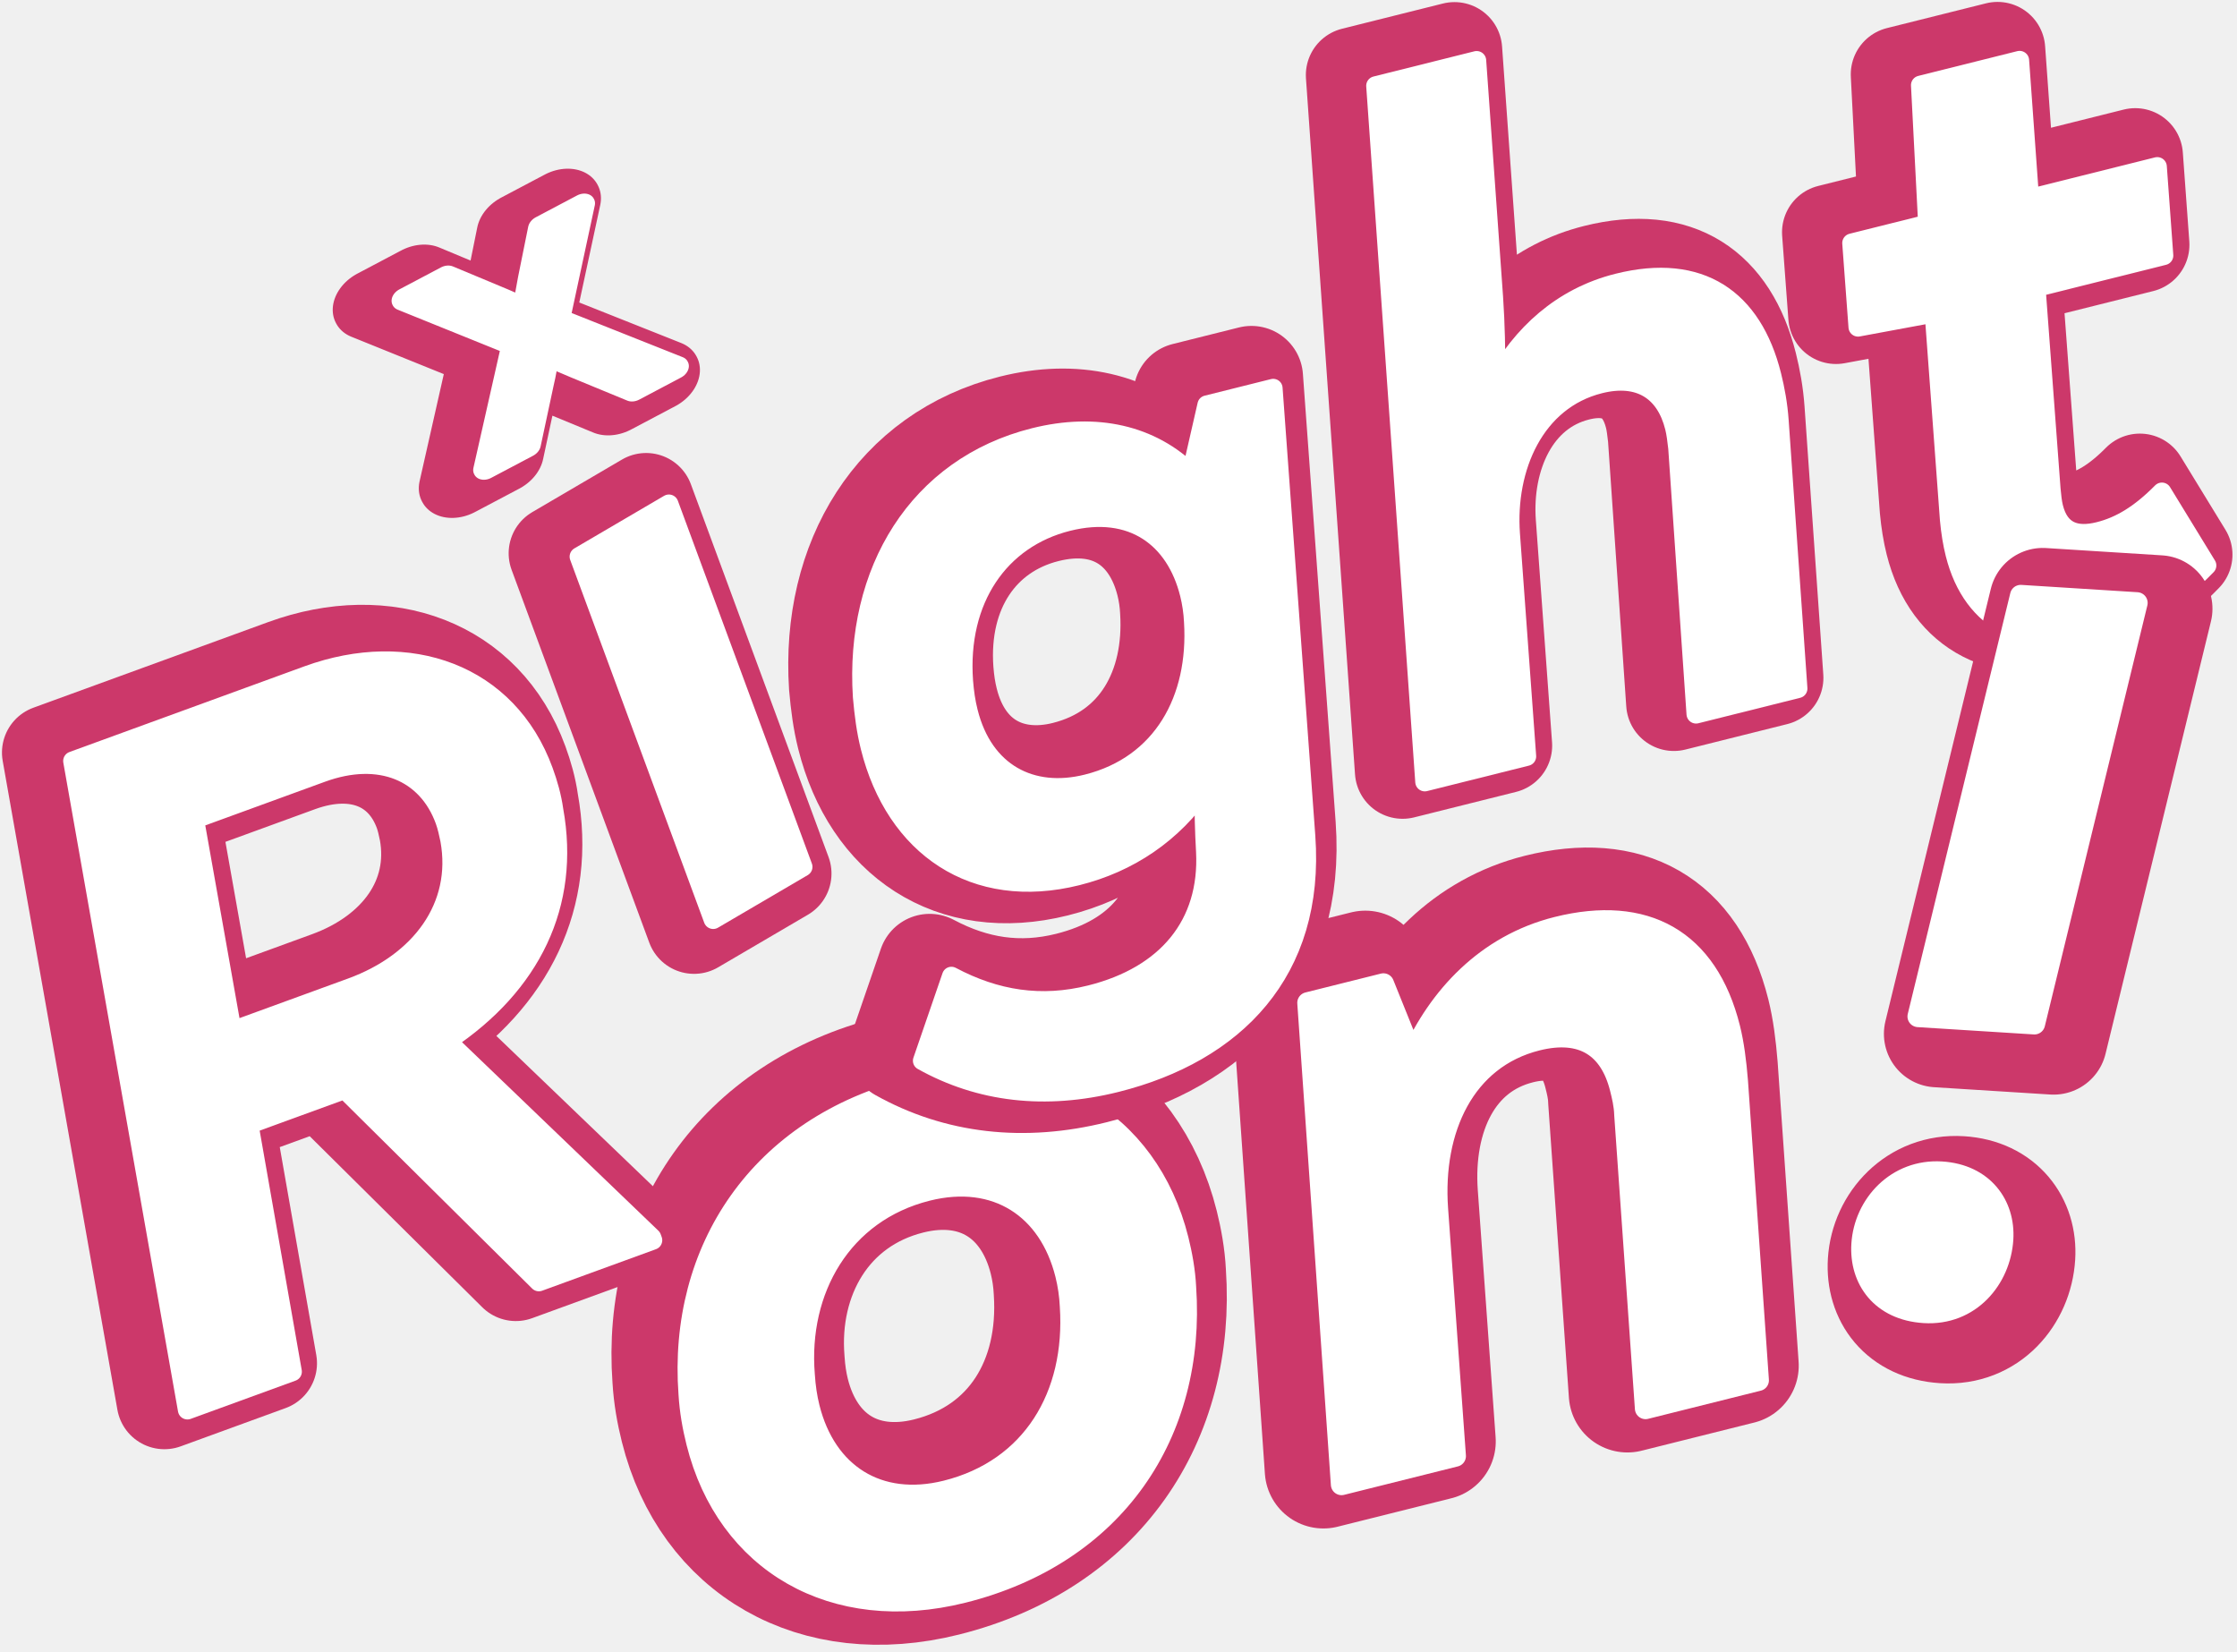
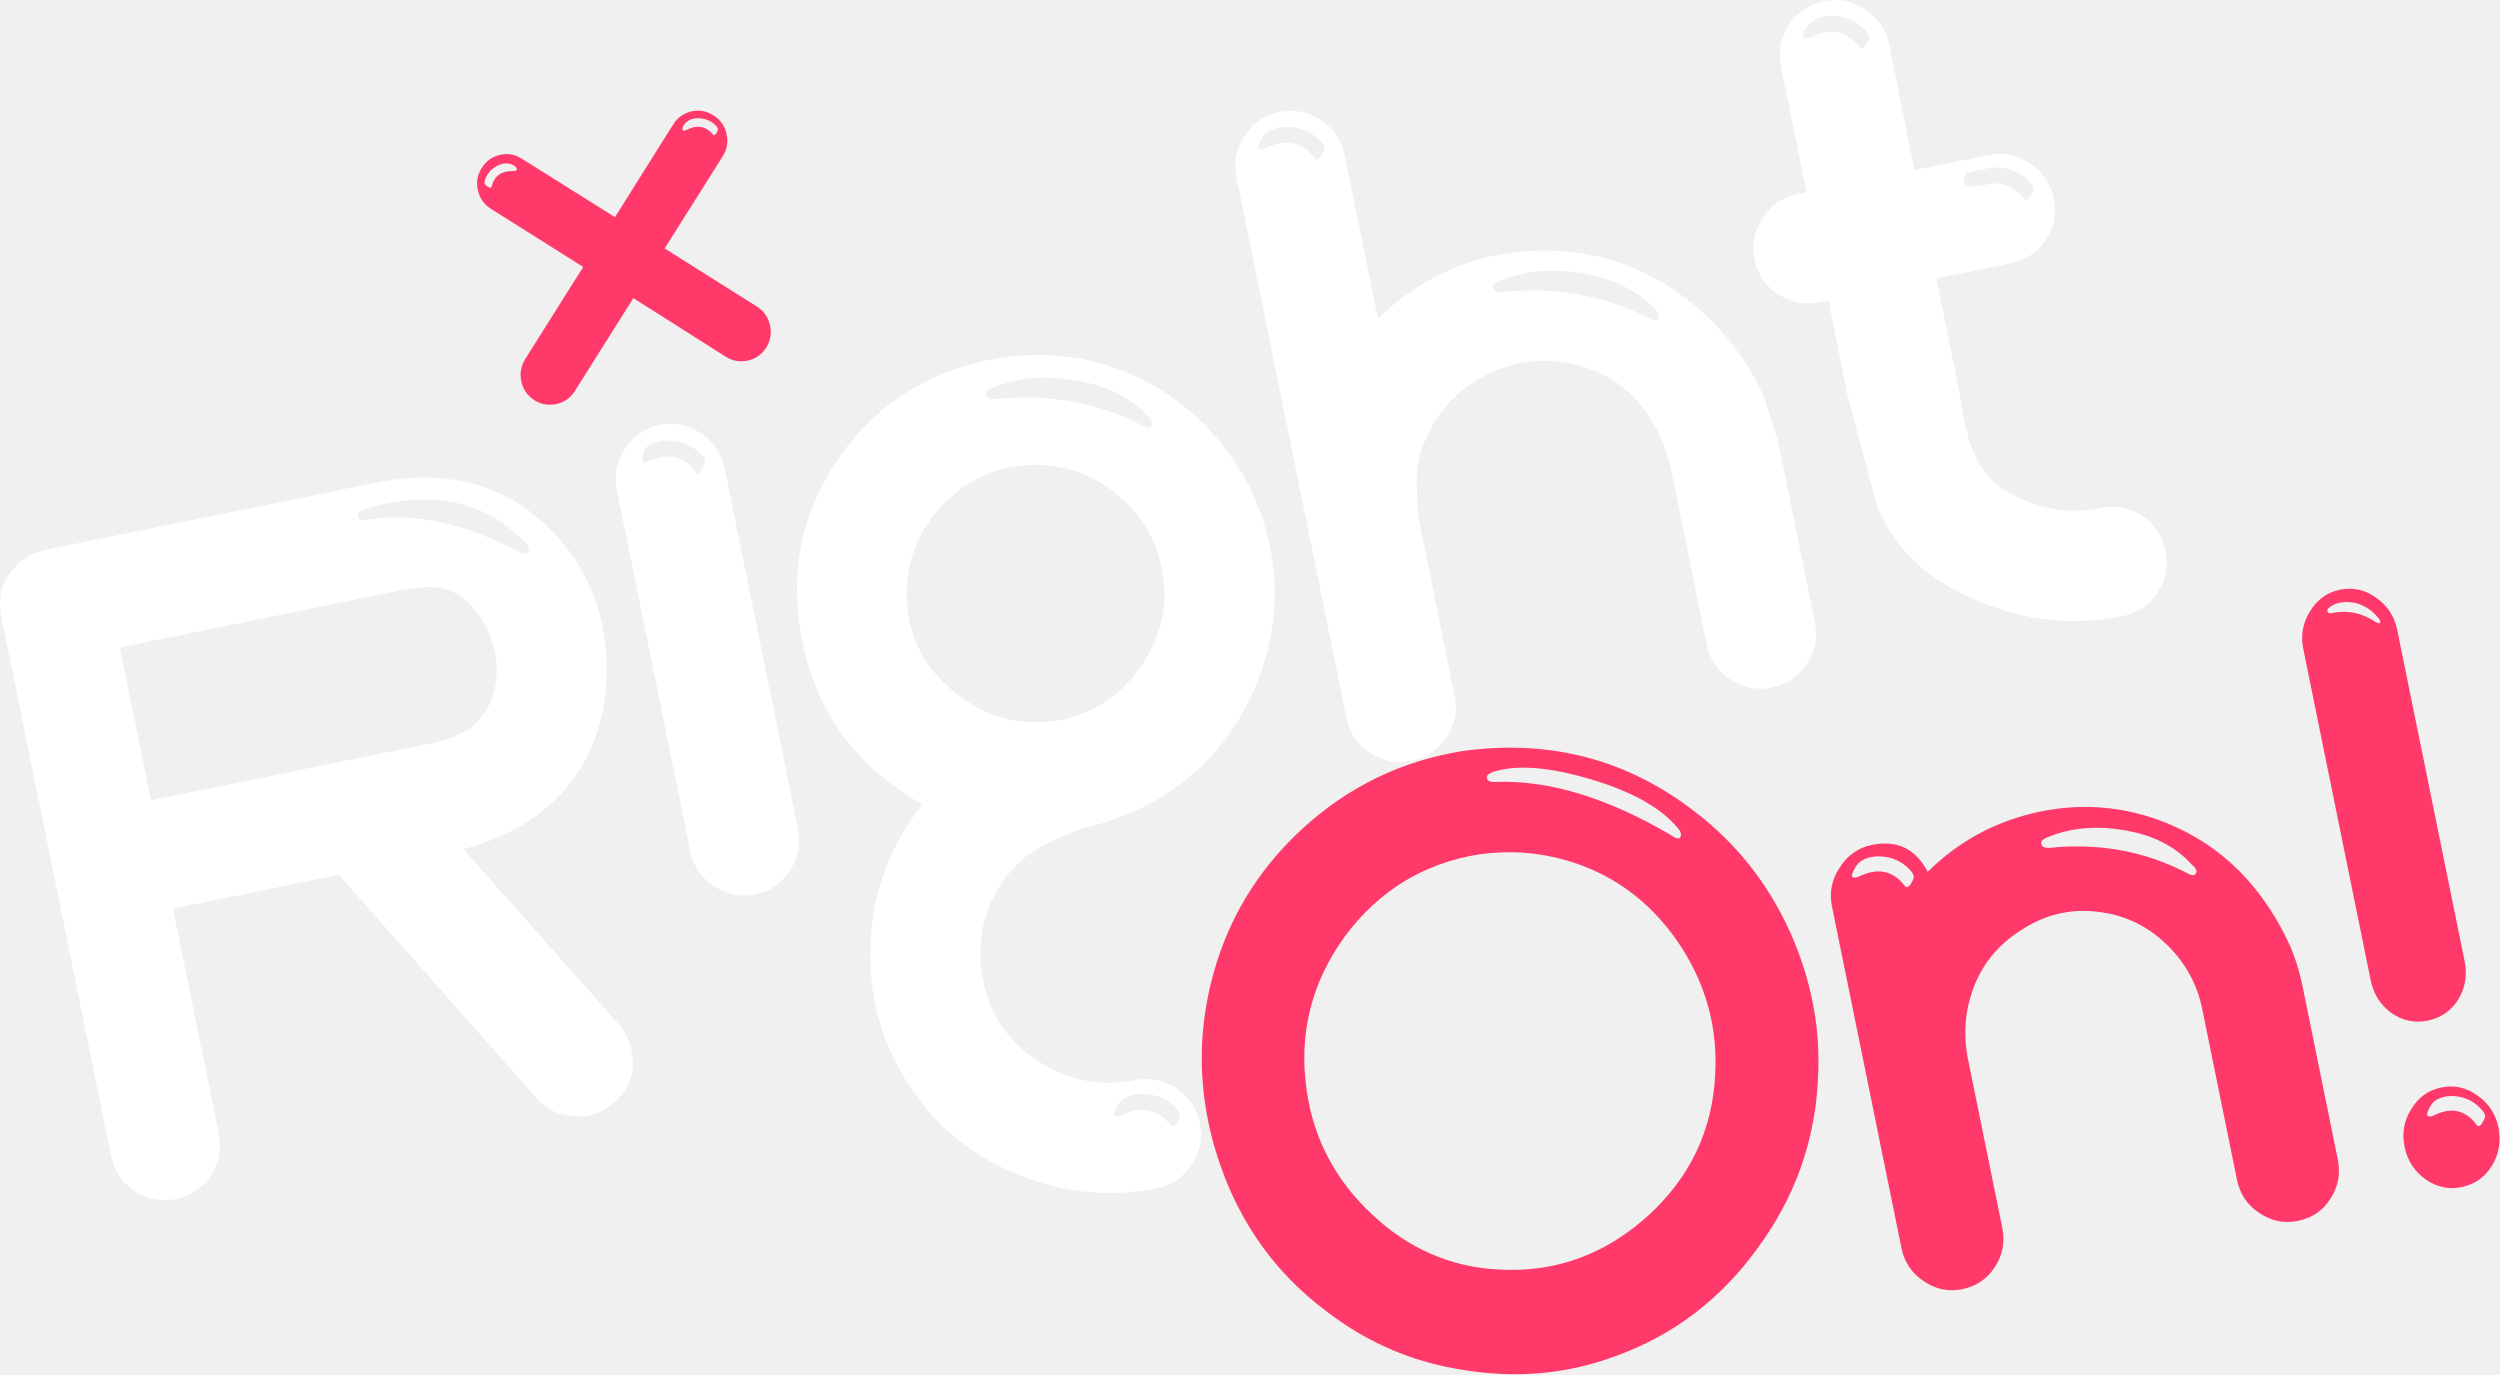
- <svg xmlns="http://www.w3.org/2000/svg" width="100%" height="100%" viewBox="0 0 237 175" version="1.1" xml:space="preserve" style="fill-rule:evenodd;clip-rule:evenodd;stroke-linecap:square;stroke-linejoin:round;stroke-miterlimit:1.414;">
-   <g transform="matrix(1,0,0,1,-1387.45,-190.499)">
-     <g transform="matrix(0.876449,0,0,0.876449,516.438,-36.5049)">
-       <g transform="matrix(0.970147,-0.242518,0.242518,0.970147,-401.53,325.837)">
-         <g>
-           <g transform="matrix(128.845,0,0,128.845,1403.12,484.699)">
-             <path d="M0.243,0.012C0.39,0.012 0.491,-0.08 0.515,-0.215C0.518,-0.23 0.519,-0.246 0.519,-0.26C0.519,-0.376 0.436,-0.458 0.311,-0.458C0.164,-0.458 0.062,-0.364 0.039,-0.231C0.036,-0.215 0.035,-0.2 0.035,-0.185C0.035,-0.069 0.118,0.012 0.243,0.012ZM0.251,-0.084C0.185,-0.084 0.145,-0.127 0.145,-0.191C0.145,-0.201 0.146,-0.211 0.148,-0.222C0.161,-0.301 0.219,-0.362 0.302,-0.362C0.369,-0.362 0.409,-0.318 0.409,-0.254C0.409,-0.244 0.408,-0.234 0.406,-0.224C0.391,-0.141 0.334,-0.084 0.251,-0.084Z" style="fill:rgb(204,56,106);fill-rule:nonzero;stroke:rgb(204,56,106);stroke-width:0.11px;" />
-           </g>
-           <g transform="matrix(128.845,0,0,128.845,1478.9,484.699)">
-             <path d="M0.347,-0.458C0.278,-0.458 0.223,-0.421 0.186,-0.374L0.176,-0.446L0.103,-0.446L0.024,0L0.134,0L0.174,-0.229C0.187,-0.303 0.233,-0.36 0.303,-0.36C0.347,-0.36 0.368,-0.337 0.368,-0.297C0.368,-0.29 0.368,-0.281 0.366,-0.272L0.318,0L0.427,0L0.476,-0.277C0.479,-0.295 0.481,-0.312 0.481,-0.327C0.481,-0.413 0.432,-0.458 0.347,-0.458Z" style="fill:rgb(204,56,106);fill-rule:nonzero;stroke:rgb(204,56,106);stroke-width:0.11px;" />
-           </g>
-           <g transform="matrix(1,0,0,1,3.26718,-0.416053)">
-             <g transform="matrix(128.845,0,0,128.845,1401.55,487.367)">
-               <path d="M0.243,0.012C0.39,0.012 0.491,-0.08 0.515,-0.215C0.518,-0.23 0.519,-0.246 0.519,-0.26C0.519,-0.376 0.436,-0.458 0.311,-0.458C0.164,-0.458 0.062,-0.364 0.039,-0.231C0.036,-0.215 0.035,-0.2 0.035,-0.185C0.035,-0.069 0.118,0.012 0.243,0.012ZM0.251,-0.084C0.185,-0.084 0.145,-0.127 0.145,-0.191C0.145,-0.201 0.146,-0.211 0.148,-0.222C0.161,-0.301 0.219,-0.362 0.302,-0.362C0.369,-0.362 0.409,-0.318 0.409,-0.254C0.409,-0.244 0.408,-0.234 0.406,-0.224C0.391,-0.141 0.334,-0.084 0.251,-0.084Z" style="fill:white;fill-rule:nonzero;stroke:white;stroke-width:0.02px;stroke-linecap:butt;" />
-             </g>
-             <g transform="matrix(128.845,0,0,128.845,1477.33,487.367)">
-               <path d="M0.347,-0.458C0.278,-0.458 0.223,-0.421 0.186,-0.374L0.176,-0.446L0.103,-0.446L0.024,0L0.134,0L0.174,-0.229C0.187,-0.303 0.233,-0.36 0.303,-0.36C0.347,-0.36 0.368,-0.337 0.368,-0.297C0.368,-0.29 0.368,-0.281 0.366,-0.272L0.318,0L0.427,0L0.476,-0.277C0.479,-0.295 0.481,-0.312 0.481,-0.327C0.481,-0.413 0.432,-0.458 0.347,-0.458Z" style="fill:white;fill-rule:nonzero;stroke:white;stroke-width:0.02px;stroke-linecap:butt;" />
-             </g>
-           </g>
+ <svg xmlns="http://www.w3.org/2000/svg" width="100%" height="100%" viewBox="0 0 1391 765" version="1.1" xml:space="preserve" style="fill-rule:evenodd;clip-rule:evenodd;stroke-linejoin:round;stroke-miterlimit:1.414;">
+   <g transform="matrix(1,0,0,1,-1080.03,-805.565)">
+     <g>
+       <g transform="matrix(0.85636,-0.174218,0.174218,0.85636,-170.205,643.777)">
+         <g transform="matrix(1,0,0,1,0,116.895)">
+           <path d="M1357.61,938.535L1357.61,1085.02C1357.61,1094.79 1354.19,1103.09 1347.35,1109.92C1340.52,1116.76 1332.31,1120.18 1322.74,1120.18C1312.98,1120.18 1304.68,1116.76 1297.84,1109.92C1291,1103.09 1287.59,1094.79 1287.59,1085.02L1287.59,733.75C1287.78,723.789 1291.2,715.586 1297.84,709.14C1304.68,702.5 1312.98,698.984 1322.74,698.594L1542.18,698.594C1589.05,699.961 1623.23,718.906 1644.72,755.429C1655.85,774.375 1661.41,794.785 1661.41,816.66C1661.41,824.863 1660.63,833.164 1659.07,841.562C1653.21,873.789 1638.27,898.691 1614.25,916.269C1595.5,929.551 1572.84,936.875 1546.28,938.242L1621.28,1067.73C1624.21,1073.4 1625.67,1079.26 1625.67,1085.31C1625.67,1088.24 1625.38,1091.27 1624.79,1094.39C1622.25,1103.77 1616.69,1110.8 1608.09,1115.49C1602.62,1118.81 1596.96,1120.47 1591.1,1120.47C1587.98,1120.47 1584.75,1119.98 1581.43,1119C1572.06,1116.66 1565.03,1111.29 1560.34,1102.89L1465.42,938.535L1357.61,938.535ZM1357.61,868.222L1542.18,868.222C1565.61,868.027 1580.85,857.969 1587.88,838.047C1590.03,831.797 1591.1,825.449 1591.1,819.004C1591.1,811.387 1589.54,803.672 1586.41,795.859C1580.16,780.234 1569.62,771.543 1554.77,769.785L1542.18,768.906L1357.61,768.906L1357.61,868.222ZM1623.62,754.551C1606.04,726.816 1578.8,712.949 1541.88,712.949C1537.39,712.949 1532.8,713.144 1528.11,713.535C1524.6,714.121 1522.84,715.293 1522.84,717.051C1522.84,719.394 1524.69,720.566 1528.41,720.566C1557.9,721.738 1587.98,734.824 1618.64,759.824C1620.59,761.191 1622.16,761.875 1623.33,761.875C1623.72,761.875 1624.21,761.582 1624.79,760.996C1625.18,760.605 1625.38,760.019 1625.38,759.238C1625.38,758.066 1624.79,756.504 1623.62,754.551Z" style="fill:white;fill-rule:nonzero;" />
+         </g>
+         <path d="M1757.67,1085.31C1757.67,1094.88 1754.25,1103.09 1747.42,1109.92C1740.58,1116.95 1732.28,1120.47 1722.52,1120.47C1712.94,1120.47 1704.74,1116.95 1697.91,1109.92C1691.07,1103.09 1687.65,1094.88 1687.65,1085.31L1687.65,850.644C1687.65,841.074 1691.07,832.871 1697.91,826.035C1704.74,819.004 1712.94,815.488 1722.52,815.488C1732.28,815.488 1740.58,819.004 1747.42,826.035C1754.25,832.871 1757.67,841.074 1757.67,850.644L1757.67,1085.31ZM1745.95,841.269C1742.44,834.629 1737.16,830.039 1730.13,827.5C1726.81,826.328 1723.59,825.742 1720.47,825.742C1717.73,825.742 1715.19,826.23 1712.85,827.207C1710.89,827.988 1709.92,828.672 1709.92,829.258C1708.36,832.383 1707.57,834.629 1707.57,835.996C1707.57,836.777 1707.97,837.168 1708.75,837.168C1712.46,836.191 1715.78,835.703 1718.71,835.703C1728.08,835.703 1735.02,840.39 1739.51,849.765C1740.29,850.547 1740.88,850.937 1741.27,850.937C1744.39,846.836 1746.05,844.687 1746.25,844.492C1746.44,844.297 1746.54,844.004 1746.54,843.613C1746.54,843.027 1746.34,842.246 1745.95,841.269Z" style="fill:white;fill-rule:nonzero;" />
+         <path d="M1838.4,1085.61C1834.3,1082.09 1830.2,1078.18 1826.1,1073.89C1798.17,1044.79 1784.2,1009.82 1784.2,969.004L1784.2,966.953C1784.59,924.961 1799.24,889.609 1828.15,860.898C1849.83,839.023 1876,825.156 1906.66,819.297C1916.82,817.539 1926.88,816.66 1936.84,816.66C1956.57,816.66 1975.9,820.469 1994.85,828.086C2022.78,839.804 2045.34,858.554 2062.52,884.336C2079.32,910.117 2087.82,938.144 2088.01,968.418C2088.01,998.105 2079.71,1025.74 2063.11,1051.33C2046.51,1076.91 2024.73,1095.66 1997.78,1107.58C1978.25,1115.98 1957.64,1120.37 1935.96,1120.76C1914.28,1123.89 1899.05,1128.57 1890.26,1134.82C1876.39,1143.81 1866.23,1156.11 1859.79,1171.74C1855.88,1181.89 1853.93,1192.25 1853.93,1202.79C1853.93,1208.26 1854.42,1213.73 1855.39,1219.2C1859.11,1237.95 1868.68,1253.48 1884.11,1265.78C1899.14,1278.28 1916.43,1284.53 1935.96,1284.53C1945.53,1284.53 1953.73,1287.95 1960.57,1294.79C1967.6,1301.82 1971.12,1310.12 1971.12,1319.69C1971.12,1329.26 1967.6,1337.56 1960.57,1344.59C1953.73,1351.43 1945.53,1354.84 1935.96,1354.84C1905.49,1354.65 1877.37,1346.05 1851.59,1329.06C1825.41,1311.68 1806.66,1289.12 1795.34,1261.39C1787.52,1242.64 1783.62,1223.5 1783.62,1203.96C1783.62,1193.61 1784.69,1183.26 1786.84,1172.91C1792.89,1142.44 1806.66,1116.46 1828.15,1094.98C1831.47,1091.66 1834.89,1088.54 1838.4,1085.61ZM1935.96,1050.45C1958.42,1050.06 1977.56,1041.95 1993.38,1026.13C2009.59,1010.12 2017.7,990.879 2017.7,968.418C2017.7,949.277 2011.55,932.09 1999.24,916.855C1986.74,901.621 1971.12,892.051 1952.37,888.144C1946.51,886.972 1940.75,886.387 1935.08,886.387C1919.65,886.387 1904.91,890.976 1890.84,900.156C1871.7,912.851 1859.89,930.137 1855.39,952.012C1854.22,957.871 1853.64,963.535 1853.64,969.004C1853.64,987.558 1859.98,1004.45 1872.68,1019.69C1889.09,1039.61 1910.18,1049.86 1935.96,1050.45ZM2028.25,871.738C2019.07,857.285 2005,846.64 1986.06,839.804C1974.14,835.312 1962.43,833.066 1950.9,833.066C1945.63,833.066 1940.36,833.554 1935.08,834.531C1931.57,835.117 1929.81,836.191 1929.81,837.754L1929.81,838.047C1929.81,840.195 1931.57,841.465 1935.08,841.855C1968.87,845.176 1998.27,856.797 2023.27,876.719C2025.22,878.281 2026.78,879.062 2027.95,879.062C2028.34,879.062 2028.83,878.867 2029.42,878.476C2029.81,877.89 2030,877.207 2030,876.426C2030,875.254 2029.42,873.691 2028.25,871.738ZM1959.11,1309.14C1955.59,1302.5 1950.32,1297.91 1943.29,1295.37C1939.97,1294.2 1936.74,1293.61 1933.62,1293.61C1930.88,1293.61 1928.34,1294.1 1926,1295.08C1924.05,1295.86 1922,1297.71 1919.85,1300.64C1918.87,1301.82 1918.38,1302.79 1918.38,1303.57C1918.38,1304.55 1919.36,1305.04 1921.31,1305.04L1921.9,1305.04C1925.61,1304.06 1928.93,1303.57 1931.86,1303.57C1941.23,1303.57 1948.17,1308.26 1952.66,1317.64C1953.05,1318.03 1953.44,1318.22 1953.83,1318.22C1954.81,1318.22 1955.88,1317.54 1957.06,1316.17C1958.81,1314.41 1959.69,1312.95 1959.69,1311.78L1959.69,1311.48C1959.69,1310.9 1959.5,1310.12 1959.11,1309.14Z" style="fill:white;fill-rule:nonzero;" />
+         <path d="M2113.96,734.043C2113.96,724.472 2117.38,716.269 2124.21,709.433C2131.24,702.402 2139.54,698.887 2149.11,698.887C2158.68,698.887 2166.98,702.402 2174.01,709.433C2180.85,716.269 2184.27,724.472 2184.27,734.043L2184.27,840.39C2210.05,823.984 2237.1,815.781 2265.42,815.781C2275.77,815.781 2286.22,816.855 2296.77,819.004C2326.46,824.863 2352.04,838.828 2373.53,860.898C2394.03,881.992 2407.9,907.578 2415.13,937.656L2418.35,968.125L2418.35,1085.31C2418.35,1095.08 2414.93,1103.38 2408.1,1110.21C2401.07,1117.05 2392.76,1120.47 2383.2,1120.47C2373.62,1120.47 2365.32,1117.05 2358.29,1110.21C2351.46,1103.38 2348.04,1095.08 2348.04,1085.31L2348.04,968.125C2345.11,930.429 2328.51,905.234 2298.23,892.539C2288.08,888.242 2277.73,886.094 2267.18,886.094C2261.51,886.094 2255.95,886.679 2250.48,887.851C2234.07,891.172 2220.01,898.594 2208.29,910.117C2200.68,917.929 2194.82,926.621 2190.72,936.191C2188.96,940.293 2186.81,950.937 2184.27,968.125L2184.27,1085.31C2184.27,1095.08 2180.85,1103.38 2174.01,1110.21C2166.98,1117.05 2158.68,1120.47 2149.11,1120.47C2139.54,1120.47 2131.24,1117.05 2124.21,1110.21C2117.38,1103.38 2113.96,1095.08 2113.96,1085.31L2113.96,734.043ZM2171.97,724.082C2168.45,717.441 2163.18,712.851 2156.14,710.312C2152.82,709.14 2149.6,708.554 2146.48,708.554C2143.74,708.554 2141.2,709.043 2138.86,710.019C2136.91,710.801 2134.86,712.656 2132.71,715.586C2131.73,716.758 2131.24,717.734 2131.24,718.515C2131.24,719.492 2132.22,719.98 2134.17,719.98L2134.76,719.98C2138.47,719.004 2141.79,718.515 2144.72,718.515C2154.09,718.515 2161.03,723.203 2165.52,732.578C2165.91,732.969 2166.3,733.164 2166.69,733.164C2167.67,733.164 2168.74,732.48 2169.91,731.113C2171.67,729.355 2172.55,727.89 2172.55,726.719L2172.55,726.426C2172.55,725.84 2172.36,725.058 2171.97,724.082ZM2358.29,869.394C2349.11,854.941 2335.05,844.297 2316.11,837.461C2304.19,832.969 2292.47,830.722 2280.95,830.722C2275.68,830.722 2270.4,831.211 2265.13,832.187C2261.61,832.773 2259.86,833.847 2259.86,835.41L2259.86,835.703C2259.86,837.851 2261.61,839.121 2265.13,839.512C2298.92,842.832 2328.31,854.453 2353.31,874.375C2355.26,875.937 2356.83,876.719 2358,876.719C2358.39,876.719 2358.88,876.523 2359.47,876.133C2359.86,875.547 2360.05,874.863 2360.05,874.082C2360.05,872.91 2359.47,871.347 2358.29,869.394Z" style="fill:white;fill-rule:nonzero;" />
+         <path d="M2611,1120.47C2579.75,1120.47 2550.64,1111.39 2523.69,1093.22C2494.59,1074.08 2477.3,1049.77 2471.84,1020.27L2467.44,945.566L2467.73,886.094L2461.88,886.094C2452.3,886.094 2444.1,882.773 2437.26,876.133C2430.23,869.297 2426.72,860.898 2426.72,850.937C2426.72,841.367 2430.23,833.164 2437.26,826.328C2444.1,819.297 2452.3,815.781 2461.88,815.781L2467.73,815.781L2467.73,734.043C2467.73,724.472 2471.15,716.172 2477.99,709.14C2484.82,702.304 2493.12,698.887 2502.89,698.887C2512.66,698.887 2520.86,702.402 2527.5,709.433C2534.53,716.269 2538.05,724.472 2538.05,734.043L2537.75,815.781L2586.09,815.781C2595.66,815.781 2603.87,819.297 2610.7,826.328C2617.73,833.164 2621.25,841.367 2621.25,850.937C2621.25,860.898 2617.73,869.297 2610.7,876.133C2603.87,882.773 2595.66,886.094 2586.09,886.094L2537.75,886.094L2537.75,945.566C2537.75,947.715 2537.66,954.746 2537.46,966.66C2537.26,971.152 2537.17,975.156 2537.17,978.672C2537.17,982.383 2537.26,985.703 2537.46,988.633C2538.83,1005.62 2544.2,1018.32 2553.57,1026.72C2570.18,1042.34 2589.32,1050.16 2611,1050.16C2620.76,1050.16 2629.06,1053.48 2635.9,1060.12C2642.73,1067.15 2646.15,1075.55 2646.15,1085.31C2646.15,1095.08 2642.73,1103.38 2635.9,1110.21C2629.06,1117.05 2620.76,1120.47 2611,1120.47ZM2526.03,724.082C2522.52,717.441 2517.25,712.851 2510.22,710.312C2506.89,709.14 2503.67,708.554 2500.55,708.554C2497.81,708.554 2495.27,709.043 2492.93,710.019C2490.98,710.801 2488.83,712.461 2486.48,715C2485.7,716.562 2485.31,717.734 2485.31,718.515C2485.31,719.492 2486.29,719.98 2488.24,719.98L2488.83,719.98C2492.54,719.004 2495.86,718.515 2498.79,718.515C2508.16,718.515 2515.1,723.203 2519.59,732.578C2519.98,732.969 2520.37,733.164 2520.76,733.164C2521.74,733.164 2522.81,732.48 2523.98,731.113C2525.74,729.355 2526.62,727.89 2526.62,726.719L2526.62,726.426C2526.62,725.84 2526.43,725.058 2526.03,724.082ZM2609.24,839.512C2605.72,832.871 2600.45,828.281 2593.42,825.742C2590.1,824.57 2586.88,823.984 2583.75,823.984L2569.69,823.984C2568.12,825.742 2567.34,827.402 2567.34,828.965C2567.34,829.355 2567.44,829.844 2567.64,830.429C2568.42,832.383 2570.27,833.457 2573.2,833.652C2576.13,833.847 2579.06,833.945 2581.99,833.945C2591.37,833.945 2598.3,838.633 2602.79,848.008C2603.18,848.398 2603.57,848.594 2603.97,848.594C2604.94,848.594 2606.01,847.91 2607.19,846.543C2608.95,844.785 2609.82,843.32 2609.82,842.148L2609.82,841.855C2609.82,841.269 2609.63,840.488 2609.24,839.512Z" style="fill:white;fill-rule:nonzero;" />
+       </g>
+       <g transform="matrix(0.797507,-0.162245,0.165047,0.811277,21.7949,877.222)">
+         <g transform="matrix(0.998475,0.0546457,-0.0557565,0.998475,-771.241,-0.301186)">
+           <path d="M2985.45,769.199C2946.97,769.59 2913.86,783.359 2886.13,810.508C2858.59,838.242 2844.82,871.347 2844.82,909.824C2844.82,942.637 2855.47,972.129 2876.75,998.301C2898.04,1024.67 2924.8,1040.98 2957.03,1047.23C2966.79,1049.18 2976.36,1050.16 2985.74,1050.16C3012.5,1050.16 3038.08,1042.25 3062.5,1026.43C3095.31,1004.94 3115.43,975.449 3122.85,937.949C3124.8,928.379 3125.78,918.906 3125.78,909.531C3125.78,887.656 3120.5,866.269 3109.96,845.371C3094.72,815.683 3072.16,794.297 3042.28,781.211C3024.51,773.398 3005.56,769.394 2985.45,769.199ZM2986.03,698.887C3045.6,699.863 3095.5,721.054 3135.74,762.461C3160.15,787.265 3177.34,816.562 3187.3,850.351C3193.16,870.273 3196.09,890.293 3196.09,910.41C3196.09,924.277 3194.62,938.144 3191.7,952.012C3183.49,992.832 3164.25,1028.28 3133.98,1058.36C3103.9,1088.63 3068.45,1107.87 3027.63,1116.07C3013.76,1119 2999.9,1120.47 2986.03,1120.47C2965.72,1120.47 2945.31,1117.34 2924.8,1111.09C2890.62,1101.13 2861.13,1083.55 2836.32,1058.36C2806.25,1028.67 2787.11,992.734 2778.9,950.547C2776.17,936.289 2774.8,922.129 2774.8,908.066C2774.8,881.113 2780.07,854.746 2790.62,828.965C2806.64,790.097 2832.42,758.75 2867.97,734.922C2903.12,711.484 2941.79,699.472 2983.98,698.887L2986.03,698.887ZM3121.68,770.664C3112.3,755.625 3094.04,741.953 3066.89,729.648C3045.21,719.883 3027.05,715 3012.4,715C3009.08,715 3005.95,715.195 3003.02,715.586C2999.51,716.367 2997.75,717.441 2997.75,718.808C2997.75,721.152 2999.61,722.422 3003.32,722.617C3039.64,726.523 3077.53,744.101 3116.99,775.351C3118.75,777.109 3120.21,777.988 3121.38,777.988C3121.97,777.988 3122.46,777.695 3122.85,777.109C3123.24,776.719 3123.43,776.035 3123.43,775.058C3123.43,773.887 3122.85,772.422 3121.68,770.664Z" style="fill:rgb(255,58,106);fill-rule:nonzero;" />
+         </g>
+         <g transform="matrix(1,0,0,1,-826.513,161.454)">
+           <path d="M3222.03,850.937C3222.03,841.367 3225.55,833.164 3232.58,826.328C3239.42,819.297 3247.62,815.781 3257.19,815.781C3274.77,815.781 3286,824.179 3290.88,840.976C3316.08,824.765 3343.91,816.562 3374.38,816.367C3405.04,816.367 3432.97,824.668 3458.17,841.269C3490.59,862.558 3512.07,893.613 3522.62,934.433C3525.16,944.004 3526.43,955.234 3526.43,968.125L3526.43,1085.31C3526.43,1095.08 3523.01,1103.38 3516.18,1110.21C3509.53,1117.05 3501.23,1120.47 3491.27,1120.47C3481.7,1120.47 3473.5,1117.05 3466.66,1110.21C3459.63,1103.38 3456.12,1095.08 3456.12,1085.31L3456.12,968.125C3456.12,951.719 3451.53,936.582 3442.35,922.715C3432.97,908.652 3420.86,898.594 3406.02,892.539C3395.67,888.242 3385.32,886.094 3374.97,886.094C3365.2,886.094 3355.34,888.047 3345.38,891.953C3325.06,899.57 3310.22,913.047 3300.84,932.383C3295.57,942.929 3292.74,954.844 3292.35,968.125L3292.35,1085.31C3292.35,1095.08 3288.93,1103.38 3282.09,1110.21C3275.26,1117.05 3266.96,1120.47 3257.19,1120.47C3247.62,1120.47 3239.42,1117.05 3232.58,1110.21C3225.55,1103.38 3222.03,1095.08 3222.03,1085.31L3222.03,850.937ZM3468.72,871.445C3459.93,856.992 3446.06,846.347 3427.11,839.512C3415,835.019 3403.28,832.773 3391.96,832.773C3386.49,832.773 3381.22,833.262 3376.14,834.238C3372.62,834.824 3370.86,835.898 3370.86,837.461L3370.86,837.754C3370.86,839.902 3372.62,841.172 3376.14,841.562C3409.73,844.883 3439.12,856.504 3464.32,876.426C3466.08,877.988 3467.54,878.769 3468.72,878.769C3469.3,878.769 3469.79,878.574 3470.18,878.183C3470.76,877.597 3471.06,877.012 3471.06,876.426C3471.06,875.058 3470.28,873.398 3468.72,871.445ZM3280.34,839.219C3276.82,832.578 3271.55,827.988 3264.51,825.449C3261.2,824.277 3257.97,823.691 3254.85,823.691C3252.11,823.691 3249.57,824.179 3247.23,825.156C3245.28,825.937 3243.23,827.793 3241.08,830.722C3240.1,831.894 3239.61,832.871 3239.61,833.652C3239.61,834.629 3240.59,835.117 3242.54,835.117L3243.13,835.117C3246.84,834.14 3250.16,833.652 3253.09,833.652C3262.47,833.652 3269.4,838.34 3273.89,847.715C3274.28,848.105 3274.67,848.301 3275.06,848.301C3276.04,848.301 3277.11,847.617 3278.28,846.25C3280.04,844.492 3280.92,843.027 3280.92,841.855L3280.92,841.562C3280.92,840.976 3280.73,840.195 3280.34,839.219Z" style="fill:rgb(255,58,106);fill-rule:nonzero;" />
+         </g>
+         <g transform="matrix(0.935925,1.82725e-17,6.64772e-18,0.971851,-570.164,192.671)">
+           <path d="M3613.61,967.832C3613.61,977.597 3610.19,985.996 3603.35,993.027C3596.51,999.668 3588.22,1002.99 3578.45,1002.99C3568.88,1002.99 3560.68,999.668 3553.84,993.027C3547,985.996 3543.59,977.597 3543.59,967.832L3543.59,734.043C3543.59,724.472 3547,716.269 3553.84,709.433C3560.68,702.402 3568.88,698.887 3578.45,698.887C3588.22,698.887 3596.51,702.402 3603.35,709.433C3610.19,716.269 3613.61,724.472 3613.61,734.043L3613.61,967.832ZM3578.45,1120.47C3568.88,1120.47 3560.68,1117.05 3553.84,1110.21C3547,1103.18 3543.59,1094.88 3543.59,1085.31C3543.59,1075.74 3547,1067.54 3553.84,1060.7C3560.68,1053.67 3568.88,1050.16 3578.45,1050.16C3588.22,1050.16 3596.51,1053.67 3603.35,1060.7C3610.19,1067.54 3613.61,1075.74 3613.61,1085.31C3613.61,1094.88 3610.19,1103.18 3603.35,1110.21C3596.51,1117.05 3588.22,1120.47 3578.45,1120.47ZM3601.89,723.496C3598.37,716.855 3593.1,712.168 3586.07,709.433C3582.75,708.262 3579.62,707.676 3576.69,707.676C3573.76,707.676 3571.12,708.164 3568.78,709.14C3567.22,709.922 3566.44,710.605 3566.44,711.191L3566.44,712.07C3566.44,713.047 3567.22,713.535 3568.78,713.535C3580.89,713.535 3591.24,717.734 3599.84,726.133C3600.62,726.719 3601.2,727.012 3601.59,727.012C3601.79,727.012 3601.98,726.914 3602.18,726.719C3602.57,726.523 3602.76,726.328 3602.76,726.133C3602.76,725.351 3602.47,724.472 3601.89,723.496ZM3605.11,1072.42C3601.59,1065.78 3596.32,1061.19 3589.29,1058.65C3585.97,1057.48 3582.75,1056.89 3579.62,1056.89C3576.89,1056.89 3574.35,1057.38 3572,1058.36C3570.05,1059.14 3568,1061 3565.85,1063.93C3564.88,1065.1 3564.39,1066.07 3564.39,1066.86C3564.39,1067.83 3565.36,1068.32 3567.32,1068.32L3567.9,1068.32C3571.61,1067.34 3574.93,1066.86 3577.86,1066.86C3587.24,1066.86 3594.17,1071.54 3598.66,1080.92C3599.06,1081.31 3599.45,1081.5 3599.84,1081.5C3600.81,1081.5 3601.89,1080.82 3603.06,1079.45C3604.82,1077.69 3605.7,1076.23 3605.7,1075.06L3605.7,1074.77C3605.7,1074.18 3605.5,1073.4 3605.11,1072.42Z" style="fill:rgb(255,58,106);fill-rule:nonzero;" />
        </g>
      </g>
-       <g transform="matrix(1.63351,-0.408347,0.181412,0.725704,-1245.85,773.903)">
-         <g transform="matrix(68.1314,-16.1152,7.15934,153.359,1348.64,285.166)">
-           <path d="M0.62,-0.459C0.623,-0.473 0.624,-0.487 0.624,-0.501C0.624,-0.61 0.539,-0.68 0.426,-0.68L0.164,-0.68L0.044,0L0.161,0L0.207,-0.259L0.314,-0.259L0.436,0L0.563,0L0.563,-0.003L0.432,-0.27C0.535,-0.295 0.603,-0.36 0.62,-0.459ZM0.507,-0.467C0.495,-0.397 0.434,-0.357 0.357,-0.357L0.224,-0.357L0.263,-0.579L0.405,-0.579C0.47,-0.579 0.509,-0.542 0.509,-0.488C0.509,-0.481 0.508,-0.474 0.507,-0.467Z" style="fill:rgb(204,56,106);fill-rule:nonzero;stroke:rgb(204,56,106);stroke-width:0.1px;stroke-miterlimit:2;" />
-         </g>
-         <g transform="matrix(67.3155,0,2.1028e-15,151.523,1408.49,234.123)">
-           <path d="M0.472,-0.446L0.438,-0.379C0.407,-0.43 0.353,-0.457 0.285,-0.457C0.157,-0.457 0.064,-0.365 0.04,-0.233C0.037,-0.214 0.035,-0.197 0.035,-0.179C0.035,-0.069 0.103,0.008 0.216,0.008C0.273,0.008 0.326,-0.011 0.37,-0.05C0.364,-0.028 0.359,-0.005 0.355,0.016C0.34,0.092 0.283,0.134 0.199,0.134C0.145,0.134 0.1,0.115 0.06,0.079L0.008,0.159C0.059,0.207 0.125,0.232 0.203,0.232C0.333,0.232 0.438,0.169 0.463,0.026L0.545,-0.446L0.472,-0.446ZM0.402,-0.225C0.387,-0.144 0.333,-0.085 0.25,-0.085C0.189,-0.085 0.146,-0.123 0.146,-0.19C0.146,-0.201 0.147,-0.211 0.149,-0.223C0.164,-0.309 0.223,-0.361 0.298,-0.361C0.369,-0.361 0.405,-0.316 0.405,-0.255C0.405,-0.245 0.404,-0.235 0.402,-0.225Z" style="fill:rgb(204,56,106);fill-rule:nonzero;stroke:rgb(204,56,106);stroke-width:0.11px;stroke-miterlimit:2;" />
-         </g>
-         <g transform="matrix(68.5065,0,4.28001e-15,154.204,1447.14,234.162)">
-           <path d="M0.025,0L0.135,0L0.175,-0.23C0.187,-0.299 0.234,-0.36 0.304,-0.36C0.347,-0.36 0.369,-0.336 0.369,-0.297C0.369,-0.29 0.368,-0.283 0.367,-0.275L0.318,0L0.428,0L0.477,-0.277C0.48,-0.294 0.481,-0.31 0.481,-0.325C0.481,-0.408 0.437,-0.458 0.348,-0.458C0.287,-0.458 0.237,-0.43 0.199,-0.389C0.207,-0.421 0.213,-0.447 0.218,-0.475L0.261,-0.72L0.152,-0.72L0.025,0Z" style="fill:rgb(204,56,106);fill-rule:nonzero;stroke:rgb(204,56,106);stroke-width:0.1px;stroke-miterlimit:2;" />
-         </g>
-         <g transform="matrix(68.5065,0,2.14001e-15,154.204,1484.35,235.214)">
-           <path d="M0.201,0.01C0.246,0.01 0.289,-0.001 0.332,-0.028L0.305,-0.114C0.277,-0.097 0.254,-0.09 0.231,-0.09C0.206,-0.09 0.191,-0.1 0.191,-0.126C0.191,-0.132 0.192,-0.138 0.193,-0.145L0.229,-0.354L0.367,-0.354L0.383,-0.446L0.245,-0.446L0.27,-0.589L0.163,-0.589L0.135,-0.446L0.053,-0.446L0.038,-0.359L0.119,-0.354L0.082,-0.14C0.08,-0.127 0.079,-0.115 0.079,-0.104C0.079,-0.028 0.13,0.01 0.201,0.01Z" style="fill:rgb(204,56,106);fill-rule:nonzero;stroke:rgb(204,56,106);stroke-width:0.1px;stroke-miterlimit:2;" />
-         </g>
-         <g transform="matrix(1,4.44089e-16,6.93889e-17,1,-0.432097,1.21711)">
-           <g transform="matrix(68.1314,-16.1152,7.15934,153.359,1350.53,286.171)">
-             <path d="M0.62,-0.459C0.623,-0.473 0.624,-0.487 0.624,-0.501C0.624,-0.61 0.539,-0.68 0.426,-0.68L0.164,-0.68L0.044,0L0.161,0L0.207,-0.259L0.314,-0.259L0.436,0L0.563,0L0.563,-0.003L0.432,-0.27C0.535,-0.295 0.603,-0.36 0.62,-0.459ZM0.507,-0.467C0.495,-0.397 0.434,-0.357 0.357,-0.357L0.224,-0.357L0.263,-0.579L0.405,-0.579C0.47,-0.579 0.509,-0.542 0.509,-0.488C0.509,-0.481 0.508,-0.474 0.507,-0.467Z" style="fill:white;fill-rule:nonzero;stroke:white;stroke-width:0.02px;stroke-miterlimit:2;" />
-           </g>
-           <g transform="matrix(67.3155,0,0,151.523,1410.25,235.437)">
-             <path d="M0.472,-0.446L0.438,-0.379C0.407,-0.43 0.353,-0.457 0.285,-0.457C0.157,-0.457 0.064,-0.365 0.04,-0.233C0.037,-0.214 0.035,-0.197 0.035,-0.179C0.035,-0.069 0.103,0.008 0.216,0.008C0.273,0.008 0.326,-0.011 0.37,-0.05C0.364,-0.028 0.359,-0.005 0.355,0.016C0.34,0.092 0.283,0.134 0.199,0.134C0.145,0.134 0.1,0.115 0.06,0.079L0.008,0.159C0.059,0.207 0.125,0.232 0.203,0.232C0.333,0.232 0.438,0.169 0.463,0.026L0.545,-0.446L0.472,-0.446ZM0.402,-0.225C0.387,-0.144 0.333,-0.085 0.25,-0.085C0.189,-0.085 0.146,-0.123 0.146,-0.19C0.146,-0.201 0.147,-0.211 0.149,-0.223C0.164,-0.309 0.223,-0.361 0.298,-0.361C0.369,-0.361 0.405,-0.316 0.405,-0.255C0.405,-0.245 0.404,-0.235 0.402,-0.225Z" style="fill:white;fill-rule:nonzero;stroke:white;stroke-width:0.02px;stroke-miterlimit:2;" />
-           </g>
-           <g transform="matrix(65.7426,-43.359,19.2627,147.982,1395.89,236.153)">
-             <path d="M0.031,-0.036L0.14,-0.036L0.213,-0.446L0.104,-0.446L0.031,-0.036Z" style="fill:rgb(204,56,106);fill-rule:nonzero;stroke:rgb(204,56,106);stroke-width:0.1px;stroke-miterlimit:2;" />
-           </g>
-           <g transform="matrix(65.7426,-43.359,19.2627,147.982,1397.42,237.57)">
-             <path d="M0.033,-0.047L0.142,-0.047L0.213,-0.446L0.104,-0.446L0.033,-0.047Z" style="fill:white;fill-rule:nonzero;stroke:white;stroke-width:0.02px;stroke-miterlimit:2;" />
-           </g>
-           <g transform="matrix(68.5065,0,0,154.204,1448.93,235.499)">
-             <path d="M0.025,0L0.135,0L0.175,-0.23C0.187,-0.299 0.234,-0.36 0.304,-0.36C0.347,-0.36 0.369,-0.336 0.369,-0.297C0.369,-0.29 0.368,-0.283 0.367,-0.275L0.318,0L0.428,0L0.477,-0.277C0.48,-0.294 0.481,-0.31 0.481,-0.325C0.481,-0.408 0.437,-0.458 0.348,-0.458C0.287,-0.458 0.237,-0.43 0.199,-0.389C0.207,-0.421 0.213,-0.447 0.218,-0.475L0.261,-0.72L0.152,-0.72L0.025,0Z" style="fill:white;fill-rule:nonzero;stroke:white;stroke-width:0.02px;stroke-miterlimit:2;" />
-           </g>
-           <g transform="matrix(68.5065,0,0,154.204,1486.13,236.551)">
-             <path d="M0.201,0.01C0.246,0.01 0.289,-0.001 0.332,-0.028L0.305,-0.114C0.277,-0.097 0.254,-0.09 0.231,-0.09C0.206,-0.09 0.191,-0.1 0.191,-0.126C0.191,-0.132 0.192,-0.138 0.193,-0.145L0.229,-0.354L0.367,-0.354L0.383,-0.446L0.245,-0.446L0.27,-0.589L0.163,-0.589L0.135,-0.446L0.053,-0.446L0.038,-0.359L0.119,-0.354L0.082,-0.14C0.08,-0.127 0.079,-0.115 0.079,-0.104C0.079,-0.028 0.13,0.01 0.201,0.01Z" style="fill:white;fill-rule:nonzero;stroke:white;stroke-width:0.02px;stroke-miterlimit:2;" />
-           </g>
-         </g>
-       </g>
-       <g transform="matrix(-128.937,-8.12212,8.12212,-128.937,1259.07,328.186)">
-         <path d="M0.182,-0.59C0.224,-0.59 0.252,-0.625 0.252,-0.662C0.252,-0.695 0.23,-0.722 0.19,-0.722C0.147,-0.722 0.121,-0.686 0.121,-0.649C0.121,-0.617 0.143,-0.59 0.182,-0.59ZM0.031,-0.036L0.14,-0.036L0.213,-0.446L0.104,-0.446L0.031,-0.036Z" style="fill:rgb(204,56,106);fill-rule:nonzero;stroke:rgb(204,56,106);stroke-width:0.1px;stroke-miterlimit:2;" />
-       </g>
-       <g transform="matrix(-128.937,-8.12212,8.12212,-128.937,1256.75,326.081)">
-         <path d="M0.182,-0.59C0.224,-0.59 0.252,-0.625 0.252,-0.662C0.252,-0.695 0.23,-0.722 0.19,-0.722C0.147,-0.722 0.121,-0.686 0.121,-0.649C0.121,-0.617 0.143,-0.59 0.182,-0.59ZM0.033,-0.047L0.142,-0.047L0.213,-0.446L0.104,-0.446L0.033,-0.047Z" style="fill:white;fill-rule:nonzero;stroke:white;stroke-width:0.02px;stroke-miterlimit:2;" />
-       </g>
-       <g transform="matrix(1.04077,-0.550084,0.50786,0.960885,-603.207,779.325)">
-         <g transform="matrix(0.520446,-5.47856e-17,4.74885e-17,0.451126,703.158,196.238)">
-           <path d="M1385.99,306.834L1395.86,306.834L1404.06,294.594C1405.58,292.434 1406.94,290.202 1408.38,287.682C1409.82,290.202 1411.26,292.434 1412.7,294.594L1420.84,306.834L1430.7,306.834L1430.7,306.69L1413.5,281.49L1429.26,258.018L1429.26,257.874L1419.54,257.874L1412.85,268.098C1411.41,270.33 1409.89,272.778 1408.45,275.298C1407.02,272.778 1405.5,270.402 1404.06,268.242L1397.22,257.874L1387.43,257.874L1387.43,258.018L1403.27,281.49L1385.99,306.69L1385.99,306.834Z" style="fill:rgb(204,56,106);fill-rule:nonzero;stroke:rgb(204,56,106);stroke-width:16.55px;stroke-linecap:butt;" />
-         </g>
-         <g transform="matrix(0.493465,-2.73928e-17,0,0.427738,743.655,203.448)">
-           <path d="M1385.99,306.834L1395.86,306.834L1404.06,294.594C1405.58,292.434 1406.94,290.202 1408.38,287.682C1409.82,290.202 1411.26,292.434 1412.7,294.594L1420.84,306.834L1430.7,306.834L1430.7,306.69L1413.5,281.49L1429.26,258.018L1429.26,257.874L1419.54,257.874L1412.85,268.098C1411.41,270.33 1409.89,272.778 1408.45,275.298C1407.02,272.778 1405.5,270.402 1404.06,268.242L1397.22,257.874L1387.43,257.874L1387.43,258.018L1403.27,281.49L1385.99,306.69L1385.99,306.834Z" style="fill:white;fill-rule:nonzero;stroke:white;stroke-width:5.52px;stroke-linecap:round;" />
-         </g>
+       <g transform="matrix(0.454938,-0.103328,0.103328,0.454938,-444.513,910.904)">
+         <path d="M3894.6,918.613L3986.59,826.328C3993.43,819.297 4001.73,815.781 4011.49,815.781C4021.06,815.781 4029.26,819.297 4036.1,826.328C4042.94,833.164 4046.36,841.367 4046.36,850.937C4046.36,860.898 4042.94,869.297 4036.1,876.133L3944.11,968.125L4036.1,1060.12C4042.94,1067.15 4046.36,1075.55 4046.36,1085.31C4046.36,1094.88 4042.94,1103.18 4036.1,1110.21C4029.26,1117.05 4021.06,1120.47 4011.49,1120.47C4001.73,1120.47 3993.43,1117.05 3986.59,1110.21L3894.6,1017.64L3802.02,1110.21C3795.18,1117.05 3786.98,1120.47 3777.41,1120.47C3767.64,1120.47 3759.34,1117.05 3752.51,1110.21C3745.67,1103.18 3742.25,1094.88 3742.25,1085.31C3742.25,1075.55 3745.67,1067.15 3752.51,1060.12L3844.5,968.125L3752.51,876.133C3745.67,869.297 3742.25,860.898 3742.25,850.937C3742.25,841.367 3745.67,833.164 3752.51,826.328C3759.34,819.297 3767.64,815.781 3777.41,815.781C3786.98,815.781 3795.18,819.297 3802.02,826.328L3894.6,918.613ZM4036.98,840.39C4033.47,833.75 4028.19,829.16 4021.16,826.621C4017.84,825.449 4014.62,824.863 4011.49,824.863C4008.76,824.863 4006.22,825.351 4003.88,826.328C4001.92,827.109 3999.77,828.769 3997.43,831.308C3996.65,832.871 3996.26,834.043 3996.26,834.824C3996.26,835.801 3997.23,836.289 3999.19,836.289L3999.77,836.289C4003.48,835.312 4006.81,834.824 4009.73,834.824C4019.11,834.824 4026.04,839.512 4030.54,848.887C4030.93,849.277 4031.32,849.472 4031.71,849.472C4032.68,849.472 4033.76,848.789 4034.93,847.422C4036.69,845.664 4037.57,844.199 4037.57,843.027L4037.57,842.734C4037.57,842.148 4037.37,841.367 4036.98,840.39ZM3752.51,842.441C3752.12,843.418 3751.92,844.199 3751.92,844.785L3751.92,845.078C3751.92,846.25 3752.8,847.715 3754.56,849.472C3755.73,850.84 3756.81,851.523 3757.78,851.523C3758.17,851.523 3758.56,851.328 3758.95,850.937C3763.45,841.562 3770.38,836.875 3779.75,836.875C3782.68,836.875 3786,837.363 3789.72,838.34L3790.3,838.34C3792.25,838.34 3793.23,837.851 3793.23,836.875C3793.23,836.094 3792.84,834.922 3792.06,833.359C3789.72,830.82 3787.57,829.16 3785.61,828.379C3783.27,827.402 3780.73,826.914 3778,826.914C3774.87,826.914 3771.65,827.5 3768.33,828.672C3761.3,831.211 3756.02,835.801 3752.51,842.441Z" style="fill:rgb(255,58,106);fill-rule:nonzero;" />
      </g>
    </g>
  </g>
</svg>
